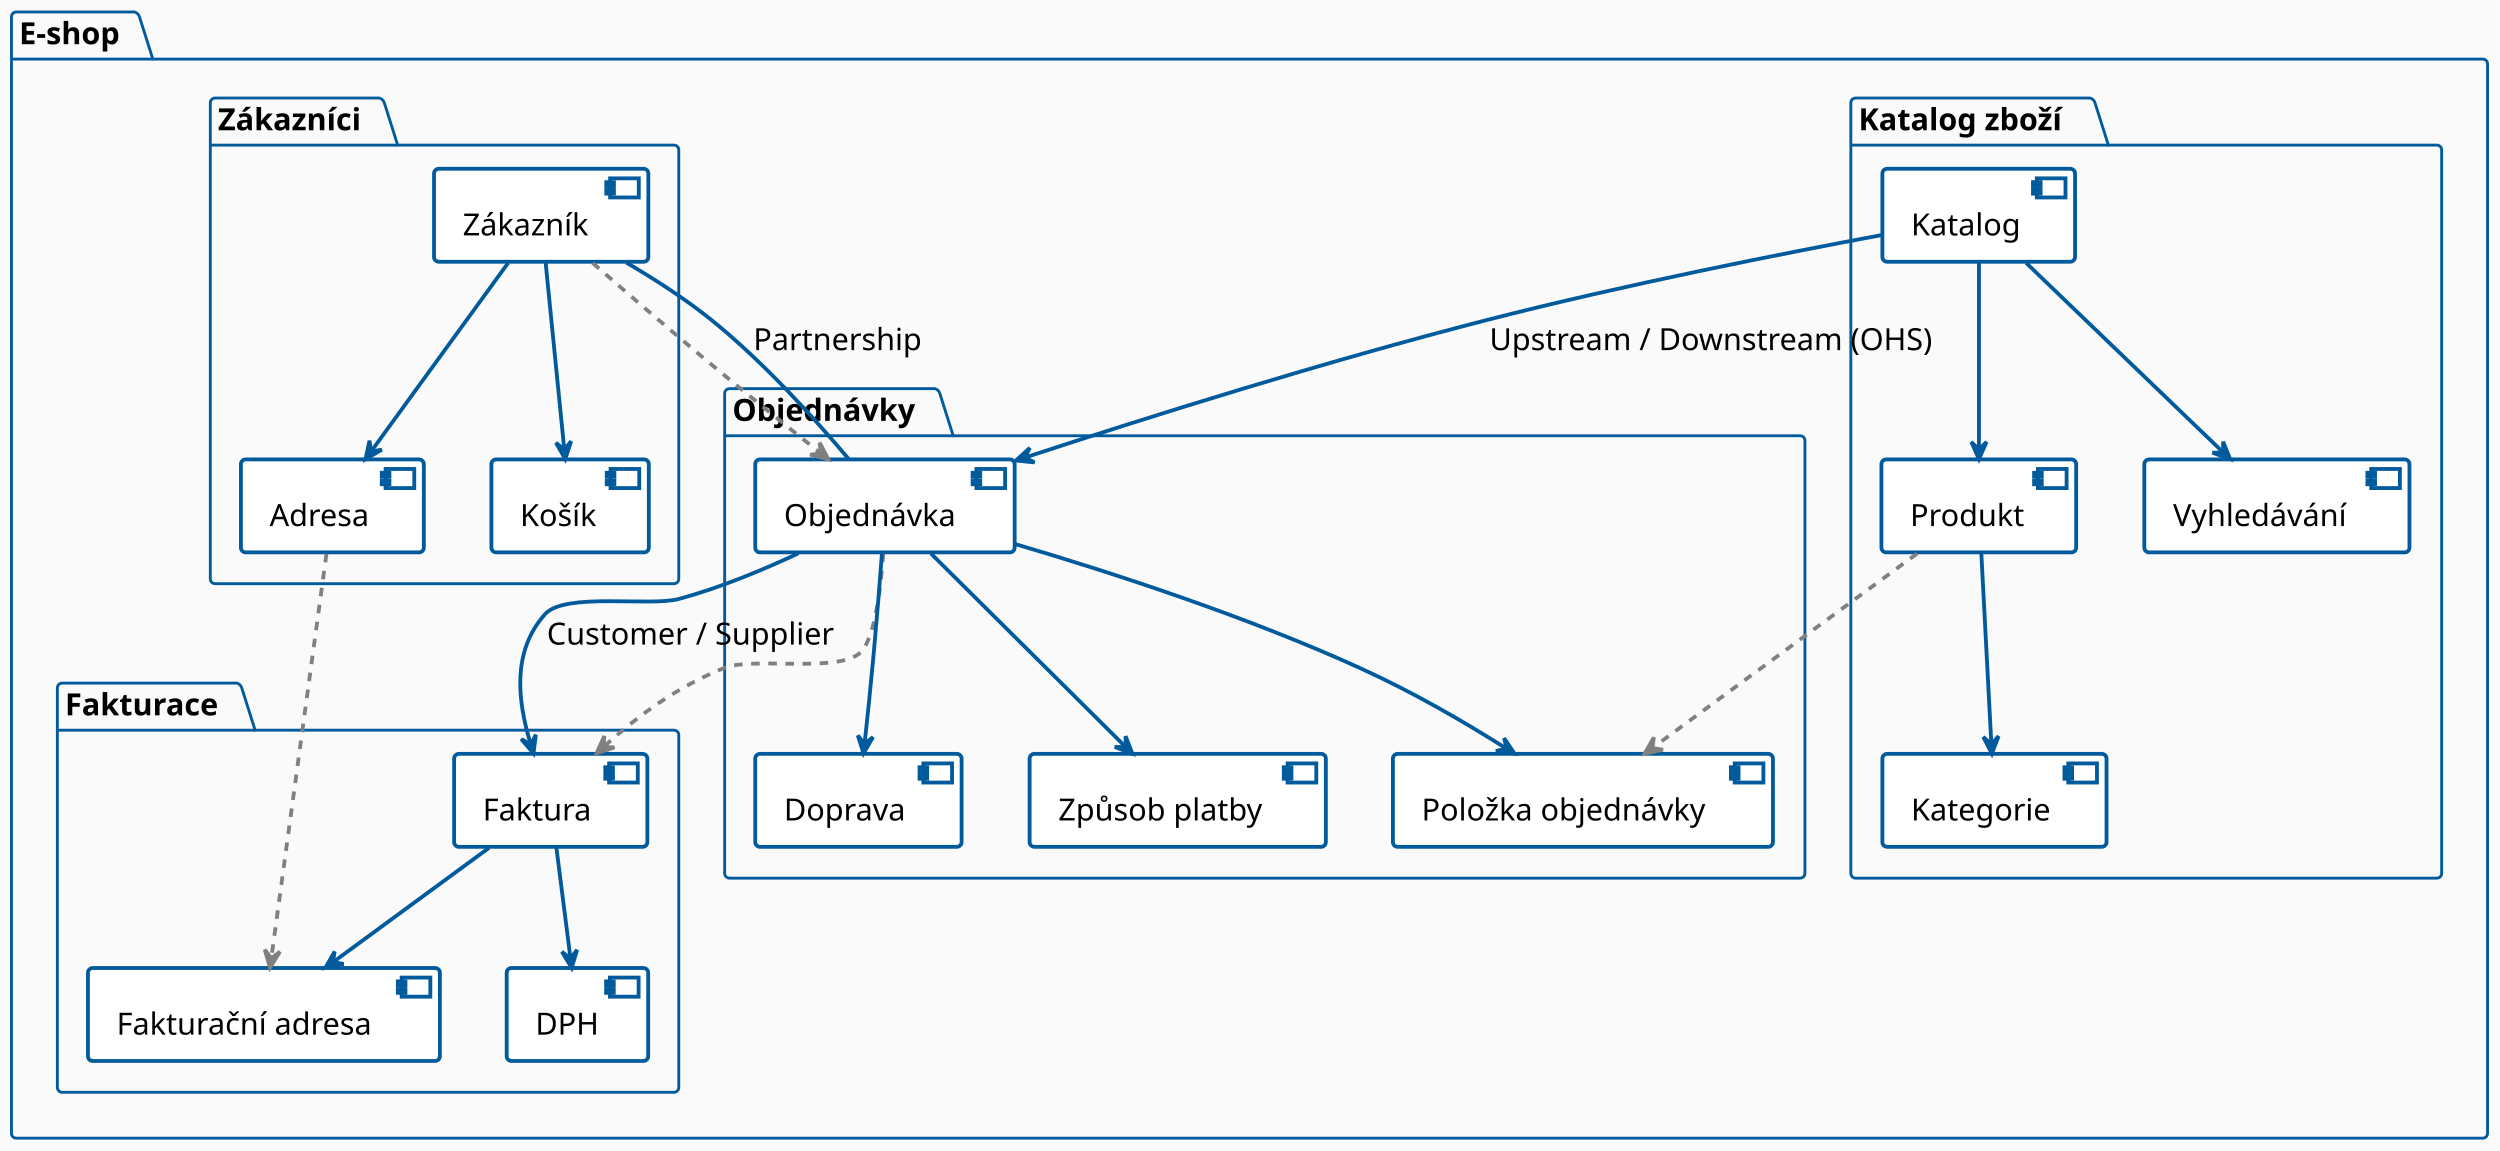
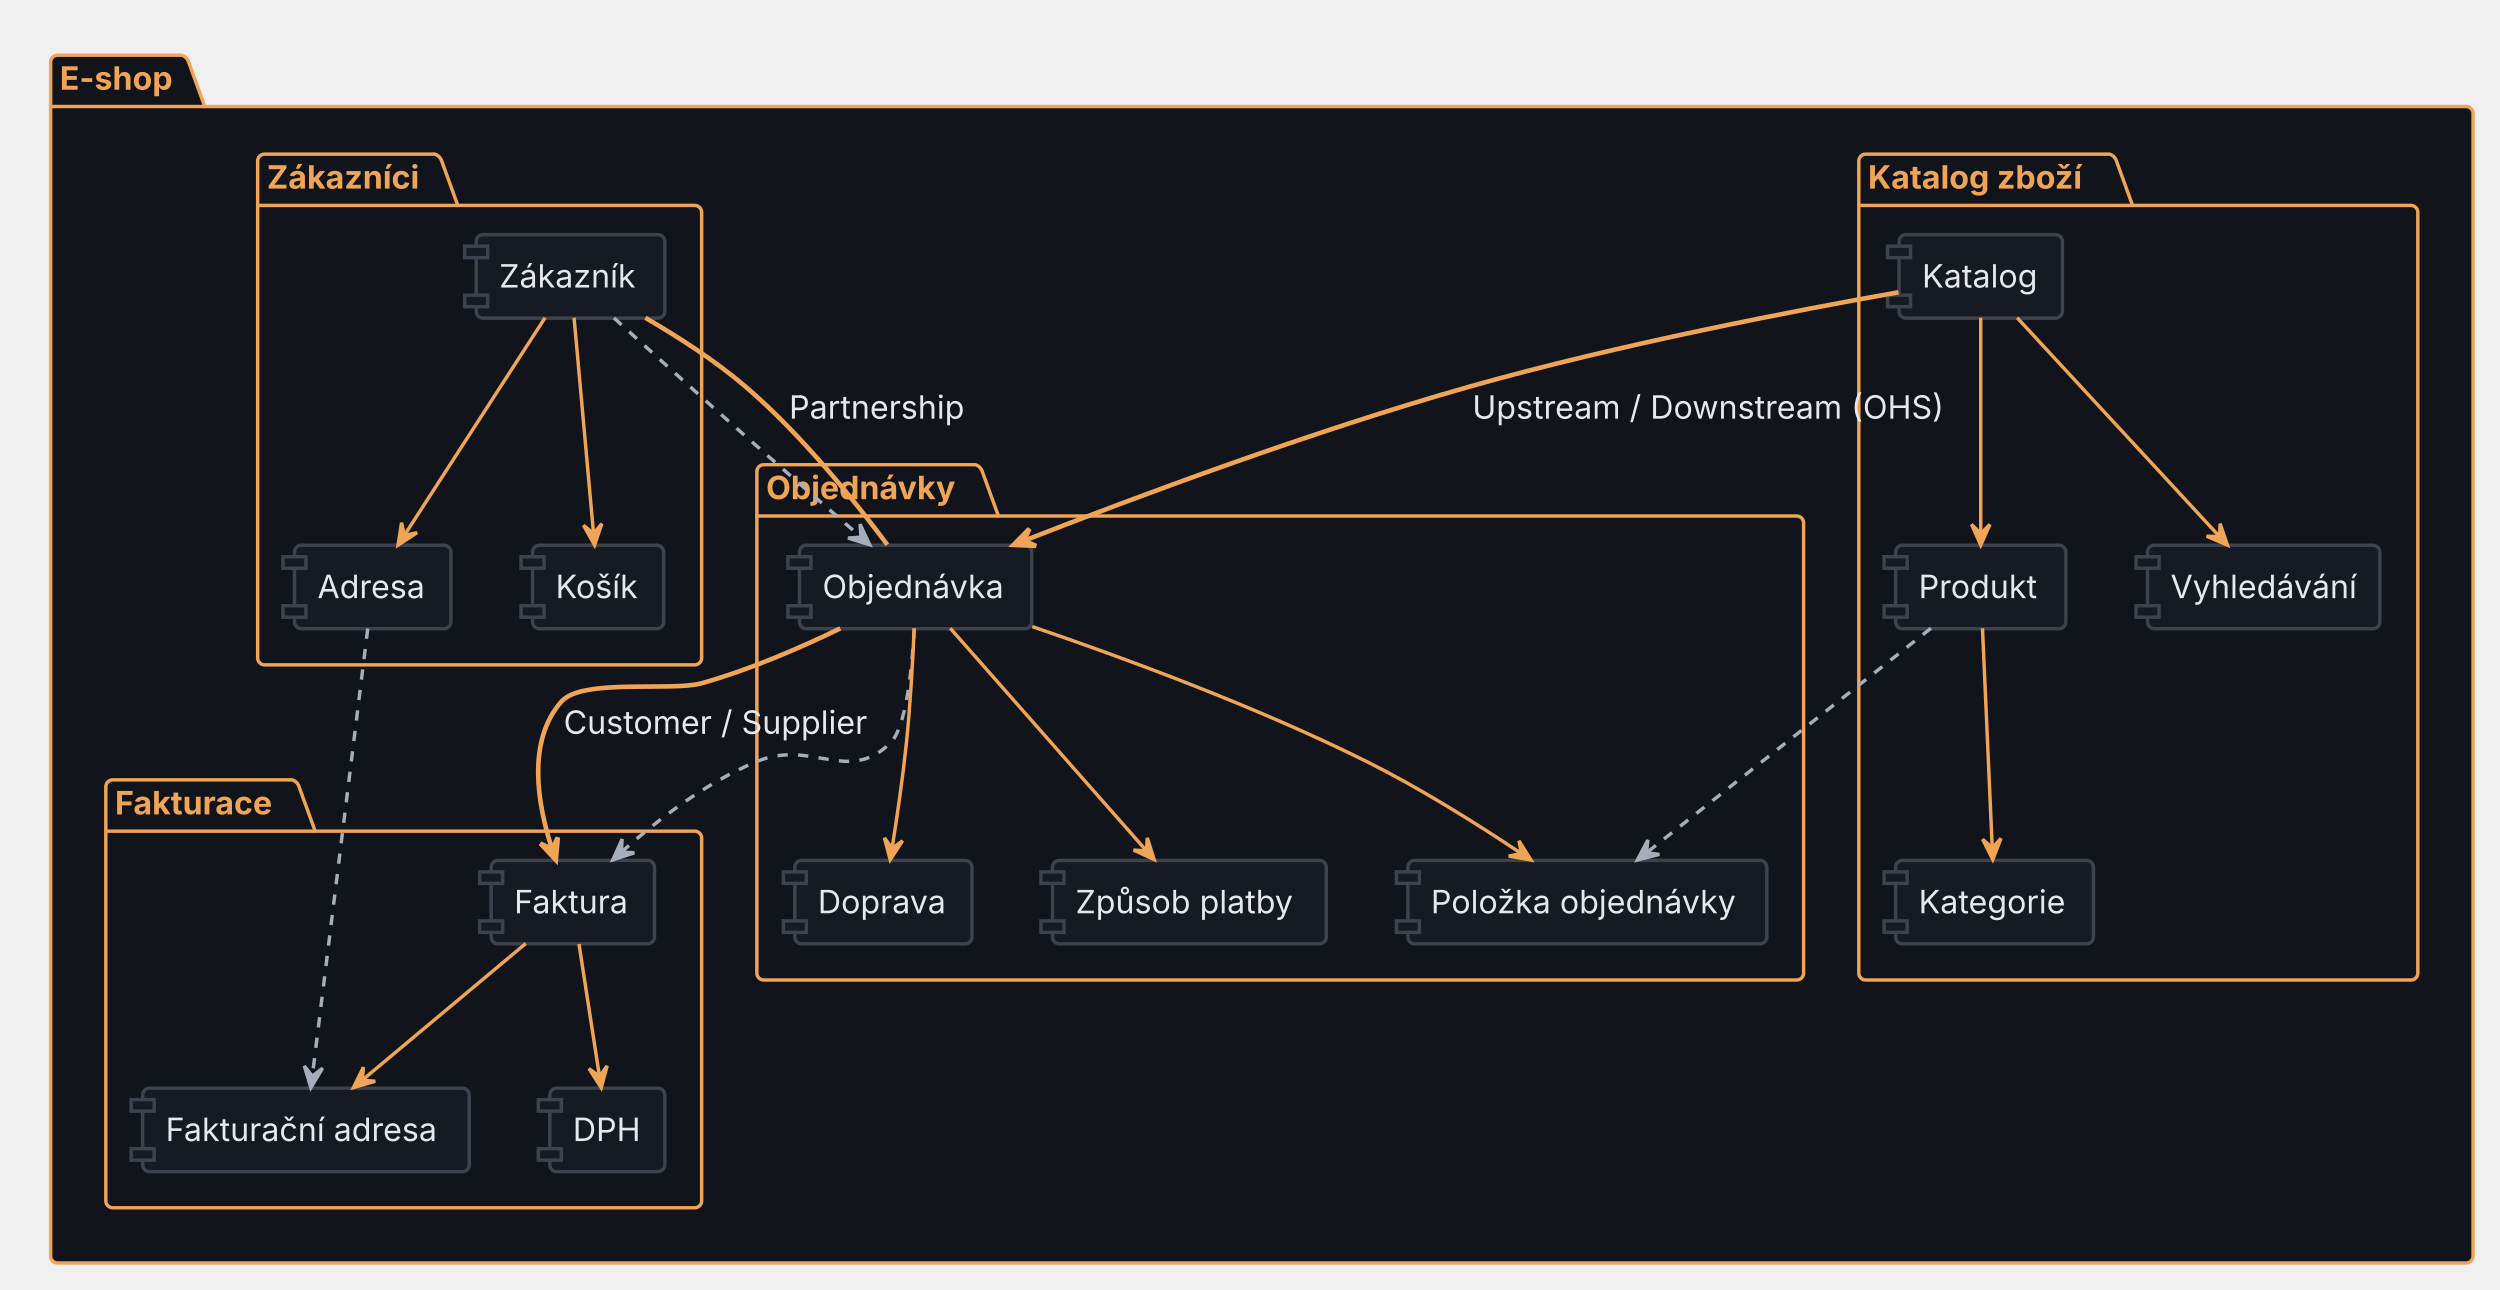
- <svg xmlns="http://www.w3.org/2000/svg" contentStyleType="text/css" data-diagram-type="DESCRIPTION" preserveAspectRatio="none" style="aspect-ratio:2.164;background:#FAFAFA;" version="1.1" viewBox="0 0 2043 940" zoomAndPan="magnify">
+ <svg xmlns="http://www.w3.org/2000/svg" contentScriptType="application/ecmascript" contentStyleType="text/css" height="876.562px" preserveAspectRatio="none" style="width:1698px;height:876px;background:#11141A;" version="1.1" viewBox="0 0 1698 876" width="1698.438px" zoomAndPan="magnify">
  <defs />
  <g>
-     <rect fill="#FAFAFA" height="940.625" style="stroke:none;stroke-width:1.562;" width="2043.75" x="0" y="0" />
-     <g class="cluster" data-entity="E-shop" data-source-line="62" data-uid="ent0002" id="cluster_E-shop">
-       <path d="M13.281,9.802 L110.046,9.802 A5.859,5.859 0 0 1 113.953,13.709 L124.89,48.279 L2028.906,48.279 A3.906,3.906 0 0 1 2032.812,52.185 L2032.812,926.208 A3.906,3.906 0 0 1 2028.906,930.115 L13.281,930.115 A3.906,3.906 0 0 1 9.375,926.208 L9.375,13.709 A3.906,3.906 0 0 1 13.281,9.802" fill="#FAFAFA" style="stroke:#005A9C;stroke-width:2.344;" />
-       <line style="stroke:#005A9C;stroke-width:2.344;" x1="9.375" x2="124.89" y1="48.279" y2="48.279" />
-       <text fill="#000000" font-family="Nunito" font-size="25" font-weight="bold" lengthAdjust="spacing" textLength="95.203" x="15.625" y="36.133">E-shop
-             </text>
-     </g>
-     <g class="cluster" data-entity="Katalog zboží" data-source-line="63" data-uid="ent0003" id="cluster_Katalog zboží">
-       <path d="M1516.406,80.115 L1708.118,80.115 A5.859,5.859 0 0 1 1712.024,84.021 L1722.961,118.591 L1991.406,118.591 A3.906,3.906 0 0 1 1995.312,122.498 L1995.312,713.708 A3.906,3.906 0 0 1 1991.406,717.615 L1516.406,717.615 A3.906,3.906 0 0 1 1512.5,713.708 L1512.5,84.021 A3.906,3.906 0 0 1 1516.406,80.115" fill="#FAFAFA" style="stroke:#005A9C;stroke-width:2.344;" />
-       <line style="stroke:#005A9C;stroke-width:2.344;" x1="1512.5" x2="1722.961" y1="118.591" y2="118.591" />
-       <text fill="#000000" font-family="Nunito" font-size="25" font-weight="bold" lengthAdjust="spacing" textLength="190.149" x="1518.75" y="106.445">Katalog zboží
-             </text>
-     </g>
-     <g class="cluster" data-entity="Objednávky" data-source-line="70" data-uid="ent0008" id="cluster_Objednávky">
-       <path d="M596.094,317.615 L764.111,317.615 A5.859,5.859 0 0 1 768.018,321.521 L778.955,356.091 L1471.094,356.091 A3.906,3.906 0 0 1 1475,359.998 L1475,713.708 A3.906,3.906 0 0 1 1471.094,717.615 L596.094,717.615 A3.906,3.906 0 0 1 592.188,713.708 L592.188,321.521 A3.906,3.906 0 0 1 596.094,317.615" fill="#FAFAFA" style="stroke:#005A9C;stroke-width:2.344;" />
-       <line style="stroke:#005A9C;stroke-width:2.344;" x1="592.188" x2="778.955" y1="356.091" y2="356.091" />
-       <text fill="#000000" font-family="Nunito" font-size="25" font-weight="bold" lengthAdjust="spacing" textLength="166.455" x="598.438" y="343.945">Objednávky
-             </text>
-     </g>
-     <g class="cluster" data-entity="Zákazníci" data-source-line="77" data-uid="ent0013" id="cluster_Zákazníci">
-       <path d="M175.781,80.115 L310.144,80.115 A5.859,5.859 0 0 1 314.05,84.021 L324.988,118.591 L550.781,118.591 A3.906,3.906 0 0 1 554.688,122.498 L554.688,473.084 A3.906,3.906 0 0 1 550.781,476.99 L175.781,476.99 A3.906,3.906 0 0 1 171.875,473.084 L171.875,84.021 A3.906,3.906 0 0 1 175.781,80.115" fill="#FAFAFA" style="stroke:#005A9C;stroke-width:2.344;" />
-       <line style="stroke:#005A9C;stroke-width:2.344;" x1="171.875" x2="324.988" y1="118.591" y2="118.591" />
-       <text fill="#000000" font-family="Nunito" font-size="25" font-weight="bold" lengthAdjust="spacing" textLength="132.8" x="178.125" y="106.445">Zákazníci
-             </text>
-     </g>
-     <g class="cluster" data-entity="Fakturace" data-source-line="83" data-uid="ent0017" id="cluster_Fakturace">
-       <path d="M50.781,558.24 L193.64,558.24 A5.859,5.859 0 0 1 197.546,562.146 L208.484,596.716 L550.781,596.716 A3.906,3.906 0 0 1 554.688,600.623 L554.688,888.708 A3.906,3.906 0 0 1 550.781,892.615 L50.781,892.615 A3.906,3.906 0 0 1 46.875,888.708 L46.875,562.146 A3.906,3.906 0 0 1 50.781,558.24" fill="#FAFAFA" style="stroke:#005A9C;stroke-width:2.344;" />
-       <line style="stroke:#005A9C;stroke-width:2.344;" x1="46.875" x2="208.484" y1="596.716" y2="596.716" />
-       <text fill="#000000" font-family="Nunito" font-size="25" font-weight="bold" lengthAdjust="spacing" textLength="141.296" x="53.125" y="584.57">Fakturace
-             </text>
-     </g>
-     <g class="entity" data-entity="KZ" data-source-line="64" data-uid="ent0004" id="entity_KZ">
-       <rect fill="#FFFFFF" height="75.977" rx="3.906" ry="3.906" style="stroke:#005A9C;stroke-width:3.125;" width="157.446" x="1538.281" y="137.927" />
-       <rect fill="#FFFFFF" height="15.625" style="stroke:#005A9C;stroke-width:3.125;" width="23.438" x="1664.477" y="145.74" />
-       <rect fill="#FFFFFF" height="3.125" style="stroke:#005A9C;stroke-width:3.125;" width="6.25" x="1661.352" y="148.865" />
-       <rect fill="#FFFFFF" height="3.125" style="stroke:#005A9C;stroke-width:3.125;" width="6.25" x="1661.352" y="155.115" />
-       <text fill="#000000" font-family="Nunito" font-size="25" lengthAdjust="spacing" textLength="94.946" x="1561.719" y="192.383">Katalog
-             </text>
-     </g>
-     <g class="entity" data-entity="P" data-source-line="65" data-uid="ent0005" id="entity_P">
-       <rect fill="#FFFFFF" height="75.977" rx="3.906" ry="3.906" style="stroke:#005A9C;stroke-width:3.125;" width="159.143" x="1537.5" y="375.427" />
-       <rect fill="#FFFFFF" height="15.625" style="stroke:#005A9C;stroke-width:3.125;" width="23.438" x="1665.393" y="383.24" />
-       <rect fill="#FFFFFF" height="3.125" style="stroke:#005A9C;stroke-width:3.125;" width="6.25" x="1662.268" y="386.365" />
-       <rect fill="#FFFFFF" height="3.125" style="stroke:#005A9C;stroke-width:3.125;" width="6.25" x="1662.268" y="392.615" />
-       <text fill="#000000" font-family="Nunito" font-size="25" lengthAdjust="spacing" textLength="96.643" x="1560.938" y="429.883">Produkt
-             </text>
-     </g>
-     <g class="entity" data-entity="K" data-source-line="66" data-uid="ent0006" id="entity_K">
-       <rect fill="#FFFFFF" height="75.977" rx="3.906" ry="3.906" style="stroke:#005A9C;stroke-width:3.125;" width="183.167" x="1538.281" y="616.052" />
-       <rect fill="#FFFFFF" height="15.625" style="stroke:#005A9C;stroke-width:3.125;" width="23.438" x="1690.198" y="623.865" />
-       <rect fill="#FFFFFF" height="3.125" style="stroke:#005A9C;stroke-width:3.125;" width="6.25" x="1687.073" y="626.99" />
-       <rect fill="#FFFFFF" height="3.125" style="stroke:#005A9C;stroke-width:3.125;" width="6.25" x="1687.073" y="633.24" />
-       <text fill="#000000" font-family="Nunito" font-size="25" lengthAdjust="spacing" textLength="120.666" x="1561.719" y="670.508">Kategorie
-             </text>
-     </g>
-     <g class="entity" data-entity="V" data-source-line="67" data-uid="ent0007" id="entity_V">
-       <rect fill="#FFFFFF" height="75.977" rx="3.906" ry="3.906" style="stroke:#005A9C;stroke-width:3.125;" width="216.663" x="1752.344" y="375.427" />
-       <rect fill="#FFFFFF" height="15.625" style="stroke:#005A9C;stroke-width:3.125;" width="23.438" x="1937.756" y="383.24" />
-       <rect fill="#FFFFFF" height="3.125" style="stroke:#005A9C;stroke-width:3.125;" width="6.25" x="1934.631" y="386.365" />
-       <rect fill="#FFFFFF" height="3.125" style="stroke:#005A9C;stroke-width:3.125;" width="6.25" x="1934.631" y="392.615" />
-       <text fill="#000000" font-family="Nunito" font-size="25" lengthAdjust="spacing" textLength="154.163" x="1775.781" y="429.883">Vyhledávání
-             </text>
-     </g>
-     <g class="entity" data-entity="O" data-source-line="71" data-uid="ent0009" id="entity_O">
-       <rect fill="#FFFFFF" height="75.977" rx="3.906" ry="3.906" style="stroke:#005A9C;stroke-width:3.125;" width="212" x="617.188" y="375.427" />
-       <rect fill="#FFFFFF" height="15.625" style="stroke:#005A9C;stroke-width:3.125;" width="23.438" x="797.937" y="383.24" />
-       <rect fill="#FFFFFF" height="3.125" style="stroke:#005A9C;stroke-width:3.125;" width="6.25" x="794.812" y="386.365" />
-       <rect fill="#FFFFFF" height="3.125" style="stroke:#005A9C;stroke-width:3.125;" width="6.25" x="794.812" y="392.615" />
-       <text fill="#000000" font-family="Nunito" font-size="25" lengthAdjust="spacing" textLength="149.5" x="640.625" y="429.883">Objednávka
-             </text>
-     </g>
-     <g class="entity" data-entity="OP" data-source-line="72" data-uid="ent0010" id="entity_OP">
-       <rect fill="#FFFFFF" height="75.977" rx="3.906" ry="3.906" style="stroke:#005A9C;stroke-width:3.125;" width="310.571" x="1138.281" y="616.052" />
-       <rect fill="#FFFFFF" height="15.625" style="stroke:#005A9C;stroke-width:3.125;" width="23.438" x="1417.602" y="623.865" />
-       <rect fill="#FFFFFF" height="3.125" style="stroke:#005A9C;stroke-width:3.125;" width="6.25" x="1414.477" y="626.99" />
-       <rect fill="#FFFFFF" height="3.125" style="stroke:#005A9C;stroke-width:3.125;" width="6.25" x="1414.477" y="633.24" />
-       <text fill="#000000" font-family="Nunito" font-size="25" lengthAdjust="spacing" textLength="248.071" x="1161.719" y="670.508">Položka objednávky
-             </text>
-     </g>
-     <g class="entity" data-entity="D" data-source-line="73" data-uid="ent0011" id="entity_D">
-       <rect fill="#FFFFFF" height="75.977" rx="3.906" ry="3.906" style="stroke:#005A9C;stroke-width:3.125;" width="168.628" x="617.188" y="616.052" />
-       <rect fill="#FFFFFF" height="15.625" style="stroke:#005A9C;stroke-width:3.125;" width="23.438" x="754.565" y="623.865" />
-       <rect fill="#FFFFFF" height="3.125" style="stroke:#005A9C;stroke-width:3.125;" width="6.25" x="751.44" y="626.99" />
-       <rect fill="#FFFFFF" height="3.125" style="stroke:#005A9C;stroke-width:3.125;" width="6.25" x="751.44" y="633.24" />
-       <text fill="#000000" font-family="Nunito" font-size="25" lengthAdjust="spacing" textLength="106.128" x="640.625" y="670.508">Doprava
-             </text>
-     </g>
-     <g class="entity" data-entity="Z" data-source-line="74" data-uid="ent0012" id="entity_Z">
-       <rect fill="#FFFFFF" height="75.977" rx="3.906" ry="3.906" style="stroke:#005A9C;stroke-width:3.125;" width="242.078" x="841.406" y="616.052" />
-       <rect fill="#FFFFFF" height="15.625" style="stroke:#005A9C;stroke-width:3.125;" width="23.438" x="1052.234" y="623.865" />
-       <rect fill="#FFFFFF" height="3.125" style="stroke:#005A9C;stroke-width:3.125;" width="6.25" x="1049.109" y="626.99" />
-       <rect fill="#FFFFFF" height="3.125" style="stroke:#005A9C;stroke-width:3.125;" width="6.25" x="1049.109" y="633.24" />
-       <text fill="#000000" font-family="Nunito" font-size="25" lengthAdjust="spacing" textLength="179.578" x="864.844" y="670.508">Způsob platby
-             </text>
-     </g>
-     <g class="entity" data-entity="ZA" data-source-line="78" data-uid="ent0014" id="entity_ZA">
-       <rect fill="#FFFFFF" height="75.977" rx="3.906" ry="3.906" style="stroke:#005A9C;stroke-width:3.125;" width="175.134" x="354.688" y="137.927" />
-       <rect fill="#FFFFFF" height="15.625" style="stroke:#005A9C;stroke-width:3.125;" width="23.438" x="498.572" y="145.74" />
-       <rect fill="#FFFFFF" height="3.125" style="stroke:#005A9C;stroke-width:3.125;" width="6.25" x="495.447" y="148.865" />
-       <rect fill="#FFFFFF" height="3.125" style="stroke:#005A9C;stroke-width:3.125;" width="6.25" x="495.447" y="155.115" />
-       <text fill="#000000" font-family="Nunito" font-size="25" lengthAdjust="spacing" textLength="112.634" x="378.125" y="192.383">Zákazník
-             </text>
-     </g>
-     <g class="entity" data-entity="A" data-source-line="79" data-uid="ent0015" id="entity_A">
-       <rect fill="#FFFFFF" height="75.977" rx="3.906" ry="3.906" style="stroke:#005A9C;stroke-width:3.125;" width="149.475" x="196.875" y="375.427" />
-       <rect fill="#FFFFFF" height="15.625" style="stroke:#005A9C;stroke-width:3.125;" width="23.438" x="315.1" y="383.24" />
-       <rect fill="#FFFFFF" height="3.125" style="stroke:#005A9C;stroke-width:3.125;" width="6.25" x="311.975" y="386.365" />
-       <rect fill="#FFFFFF" height="3.125" style="stroke:#005A9C;stroke-width:3.125;" width="6.25" x="311.975" y="392.615" />
-       <text fill="#000000" font-family="Nunito" font-size="25" lengthAdjust="spacing" textLength="86.975" x="220.312" y="429.883">Adresa
-             </text>
-     </g>
-     <g class="entity" data-entity="KO" data-source-line="80" data-uid="ent0016" id="entity_KO">
-       <rect fill="#FFFFFF" height="75.977" rx="3.906" ry="3.906" style="stroke:#005A9C;stroke-width:3.125;" width="128.638" x="401.562" y="375.427" />
-       <rect fill="#FFFFFF" height="15.625" style="stroke:#005A9C;stroke-width:3.125;" width="23.438" x="498.95" y="383.24" />
-       <rect fill="#FFFFFF" height="3.125" style="stroke:#005A9C;stroke-width:3.125;" width="6.25" x="495.825" y="386.365" />
-       <rect fill="#FFFFFF" height="3.125" style="stroke:#005A9C;stroke-width:3.125;" width="6.25" x="495.825" y="392.615" />
-       <text fill="#000000" font-family="Nunito" font-size="25" lengthAdjust="spacing" textLength="66.138" x="425" y="429.883">Košík
-             </text>
-     </g>
-     <g class="entity" data-entity="F" data-source-line="84" data-uid="ent0018" id="entity_F">
-       <rect fill="#FFFFFF" height="75.977" rx="3.906" ry="3.906" style="stroke:#005A9C;stroke-width:3.125;" width="157.922" x="371.094" y="616.052" />
-       <rect fill="#FFFFFF" height="15.625" style="stroke:#005A9C;stroke-width:3.125;" width="23.438" x="497.766" y="623.865" />
-       <rect fill="#FFFFFF" height="3.125" style="stroke:#005A9C;stroke-width:3.125;" width="6.25" x="494.641" y="626.99" />
-       <rect fill="#FFFFFF" height="3.125" style="stroke:#005A9C;stroke-width:3.125;" width="6.25" x="494.641" y="633.24" />
-       <text fill="#000000" font-family="Nunito" font-size="25" lengthAdjust="spacing" textLength="95.422" x="394.531" y="670.508">Faktura
-             </text>
-     </g>
-     <g class="entity" data-entity="FA" data-source-line="85" data-uid="ent0019" id="entity_FA">
-       <rect fill="#FFFFFF" height="75.977" rx="3.906" ry="3.906" style="stroke:#005A9C;stroke-width:3.125;" width="287.598" x="71.875" y="791.052" />
-       <rect fill="#FFFFFF" height="15.625" style="stroke:#005A9C;stroke-width:3.125;" width="23.438" x="328.223" y="798.865" />
-       <rect fill="#FFFFFF" height="3.125" style="stroke:#005A9C;stroke-width:3.125;" width="6.25" x="325.098" y="801.99" />
-       <rect fill="#FFFFFF" height="3.125" style="stroke:#005A9C;stroke-width:3.125;" width="6.25" x="325.098" y="808.24" />
-       <text fill="#000000" font-family="Nunito" font-size="25" lengthAdjust="spacing" textLength="225.098" x="95.312" y="845.508">Fakturační adresa
-             </text>
-     </g>
-     <g class="entity" data-entity="DPH" data-source-line="86" data-uid="ent0020" id="entity_DPH">
-       <rect fill="#FFFFFF" height="75.977" rx="3.906" ry="3.906" style="stroke:#005A9C;stroke-width:3.125;" width="115.625" x="414.062" y="791.052" />
-       <rect fill="#FFFFFF" height="15.625" style="stroke:#005A9C;stroke-width:3.125;" width="23.438" x="498.438" y="798.865" />
-       <rect fill="#FFFFFF" height="3.125" style="stroke:#005A9C;stroke-width:3.125;" width="6.25" x="495.312" y="801.99" />
-       <rect fill="#FFFFFF" height="3.125" style="stroke:#005A9C;stroke-width:3.125;" width="6.25" x="495.312" y="808.24" />
-       <text fill="#000000" font-family="Nunito" font-size="25" lengthAdjust="spacing" textLength="53.125" x="437.5" y="845.508">DPH
-             </text>
-     </g>
-     <g class="link" data-entity-1="KZ" data-entity-2="O" data-source-line="91" data-uid="lnk21" id="link_KZ_O">
-       <path d="M1538.203,191.99 C1456.875,207.146 1326.672,232.865 1215.625,261.365 C1081.453,295.802 938.236,340.897 839.08,373.412" fill="none" id="KZ-to-O" style="stroke:#005A9C;stroke-width:3.125;" />
-       <polygon fill="#005A9C" points="830.172,376.334,845.482,377.89,837.595,373.899,841.587,366.013,830.172,376.334" style="stroke:#005A9C;stroke-width:3.125;" />
-       <text fill="#000000" font-family="Nunito" font-size="25" lengthAdjust="spacing" textLength="387.439" x="1217.188" y="286.133">Upstream / Downstream (OHS)
-             </text>
-     </g>
-     <g class="link" data-entity-1="ZA" data-entity-2="O" data-source-line="92" data-uid="lnk22" id="link_ZA_O">
-       <path d="M511.859,214.615 C534.844,228.068 559.969,244.224 581.25,261.365 C624.125,295.896 666.547,343.005 693.734,375.334" fill="none" id="ZA-O" style="stroke:#005A9C;stroke-width:3.125;" />
-       <text fill="#000000" font-family="Nunito" font-size="25" lengthAdjust="spacing" textLength="143.665" x="615.625" y="286.133">Partnership
-             </text>
-     </g>
-     <g class="link" data-entity-1="ZA" data-entity-2="O" data-source-line="112" data-uid="lnk35" id="link_ZA_O">
-       <path d="M484.328,214.88 C510.281,237.552 544.344,267.021 575,292.615 C608.781,320.818 640.197,346.135 669.635,369.572" fill="none" id="ZA-to-O" style="stroke:#808080;stroke-width:3.125;stroke-dasharray:7.0,7.0;" />
-       <polygon fill="#808080" points="676.969,375.412,669.86,361.763,670.857,370.545,662.074,371.542,676.969,375.412" style="stroke:#808080;stroke-width:3.125;" />
-     </g>
-     <g class="link" data-entity-1="O" data-entity-2="F" data-source-line="93" data-uid="lnk23" id="link_O_F">
-       <path d="M652.5,452.146 C622.969,465.99 587.906,480.505 554.688,489.49 C531.078,495.88 461.594,483.74 445.312,501.99 C418.109,532.474 423.101,572.823 433.273,606.698" fill="none" id="O-to-F" style="stroke:#005A9C;stroke-width:3.125;" />
-       <polygon fill="#005A9C" points="435.969,615.677,437.911,600.411,433.722,608.195,425.938,604.006,435.969,615.677" style="stroke:#005A9C;stroke-width:3.125;" />
-       <text fill="#000000" font-family="Nunito" font-size="25" lengthAdjust="spacing" textLength="248.755" x="446.875" y="526.758">Customer / Supplier
-             </text>
-     </g>
-     <g class="link" data-entity-1="O" data-entity-2="F" data-source-line="113" data-uid="lnk36" id="link_O_F">
-       <path d="M721.797,452.49 C719.625,482.849 714.609,522.396 703.125,533.24 C685.078,550.271 615.234,536.568 592.188,545.74 C552.578,561.505 521.305,585.101 494.492,609.288" fill="none" id="O-to-F-1" style="stroke:#808080;stroke-width:3.125;stroke-dasharray:7.0,7.0;" />
-       <polygon fill="#808080" points="487.531,615.568,502.159,610.789,493.332,610.335,493.786,601.508,487.531,615.568" style="stroke:#808080;stroke-width:3.125;" />
-     </g>
-     <g class="link" data-entity-1="KZ" data-entity-2="P" data-source-line="96" data-uid="lnk24" id="link_KZ_P">
-       <path d="M1617.188,214.912 C1617.188,258.802 1617.188,321.99 1617.188,365.802" fill="none" id="KZ-to-P" style="stroke:#005A9C;stroke-width:3.125;" />
-       <polygon fill="#005A9C" points="1617.188,375.177,1623.438,361.115,1617.188,367.365,1610.938,361.115,1617.188,375.177" style="stroke:#005A9C;stroke-width:3.125;" />
-     </g>
-     <g class="link" data-entity-1="P" data-entity-2="K" data-source-line="97" data-uid="lnk25" id="link_P_K">
-       <path d="M1619.141,452.38 C1621.484,497.005 1624.913,562.065 1627.257,606.565" fill="none" id="P-to-K" style="stroke:#005A9C;stroke-width:3.125;" />
-       <polygon fill="#005A9C" points="1627.75,615.927,1633.252,601.556,1627.339,608.126,1620.769,602.213,1627.75,615.927" style="stroke:#005A9C;stroke-width:3.125;" />
-     </g>
-     <g class="link" data-entity-1="KZ" data-entity-2="V" data-source-line="98" data-uid="lnk26" id="link_KZ_V">
-       <path d="M1655.812,214.912 C1701.453,258.802 1770.18,324.867 1815.742,368.679" fill="none" id="KZ-to-V" style="stroke:#005A9C;stroke-width:3.125;" />
-       <polygon fill="#005A9C" points="1822.5,375.177,1816.696,360.925,1816.869,369.762,1808.032,369.935,1822.5,375.177" style="stroke:#005A9C;stroke-width:3.125;" />
-     </g>
-     <g class="link" data-entity-1="O" data-entity-2="OP" data-source-line="100" data-uid="lnk27" id="link_O_OP">
-       <path d="M829.703,444.63 C908.859,468.021 1018.719,503.755 1110.938,545.74 C1155.125,565.849 1194.408,588.686 1229.783,610.936" fill="none" id="O-to-OP" style="stroke:#005A9C;stroke-width:3.125;" />
-       <polygon fill="#005A9C" points="1237.719,615.927,1229.143,603.15,1231.106,611.768,1222.487,613.731,1237.719,615.927" style="stroke:#005A9C;stroke-width:3.125;" />
-     </g>
-     <g class="link" data-entity-1="O" data-entity-2="D" data-source-line="101" data-uid="lnk28" id="link_O_D">
-       <path d="M720.719,452.49 C718.969,475.709 716.547,506.24 714.062,533.24 C711.516,560.88 709.262,582.732 706.7,606.326" fill="none" id="O-to-D" style="stroke:#005A9C;stroke-width:3.125;" />
-       <polygon fill="#005A9C" points="705.688,615.646,713.419,602.341,706.531,607.879,700.992,600.991,705.688,615.646" style="stroke:#005A9C;stroke-width:3.125;" />
-     </g>
-     <g class="link" data-entity-1="O" data-entity-2="Z" data-source-line="102" data-uid="lnk29" id="link_O_Z">
-       <path d="M760.797,452.38 C805.703,497.005 873.958,564.82 918.755,609.32" fill="none" id="O-to-Z" style="stroke:#005A9C;stroke-width:3.125;" />
-       <polygon fill="#005A9C" points="925.406,615.927,919.834,601.583,919.864,610.421,911.025,610.451,925.406,615.927" style="stroke:#005A9C;stroke-width:3.125;" />
-     </g>
-     <g class="link" data-entity-1="ZA" data-entity-2="A" data-source-line="104" data-uid="lnk30" id="link_ZA_A">
-       <path d="M415.203,214.912 C383.312,258.802 336.09,323.781 304.246,367.594" fill="none" id="ZA-to-A" style="stroke:#005A9C;stroke-width:3.125;" />
-       <polygon fill="#005A9C" points="298.734,375.177,312.058,367.476,303.328,368.858,301.947,360.127,298.734,375.177" style="stroke:#005A9C;stroke-width:3.125;" />
-     </g>
-     <g class="link" data-entity-1="ZA" data-entity-2="KO" data-source-line="105" data-uid="lnk31" id="link_ZA_KO">
-       <path d="M445.906,214.912 C450.297,258.802 456.615,322.036 460.99,365.849" fill="none" id="ZA-to-KO" style="stroke:#005A9C;stroke-width:3.125;" />
-       <polygon fill="#005A9C" points="461.922,375.177,466.744,360.563,461.146,367.403,454.305,361.805,461.922,375.177" style="stroke:#005A9C;stroke-width:3.125;" />
-     </g>
-     <g class="link" data-entity-1="F" data-entity-2="FA" data-source-line="107" data-uid="lnk32" id="link_F_FA">
-       <path d="M399.719,692.771 C360.172,721.771 312.903,756.429 273.388,785.414" fill="none" id="F-to-FA" style="stroke:#005A9C;stroke-width:3.125;" />
-       <polygon fill="#005A9C" points="265.828,790.958,280.864,787.681,272.128,786.338,273.471,777.602,265.828,790.958" style="stroke:#005A9C;stroke-width:3.125;" />
-     </g>
-     <g class="link" data-entity-1="F" data-entity-2="DPH" data-source-line="108" data-uid="lnk33" id="link_F_DPH">
-       <path d="M454.688,692.771 C458.391,721.771 462.317,752.674 466.004,781.659" fill="none" id="F-to-DPH" style="stroke:#005A9C;stroke-width:3.125;" />
-       <polygon fill="#005A9C" points="467.188,790.958,471.613,776.22,466.202,783.208,459.213,777.797,467.188,790.958" style="stroke:#005A9C;stroke-width:3.125;" />
-     </g>
-     <g class="link" data-entity-1="P" data-entity-2="OP" data-source-line="111" data-uid="lnk34" id="link_P_OP">
-       <path d="M1566.656,452.38 C1505.891,497.005 1412.088,565.878 1351.494,610.378" fill="none" id="P-to-OP" style="stroke:#808080;stroke-width:3.125;stroke-dasharray:7.0,7.0;" />
-       <polygon fill="#808080" points="1343.938,615.927,1358.971,612.641,1350.234,611.303,1351.572,602.566,1343.938,615.927" style="stroke:#808080;stroke-width:3.125;" />
-     </g>
-     <g class="link" data-entity-1="A" data-entity-2="FA" data-source-line="114" data-uid="lnk37" id="link_A_FA">
-       <path d="M266.781,452.599 C256.078,531.146 232.596,703.326 221.924,781.529" fill="none" id="A-to-FA" style="stroke:#808080;stroke-width:3.125;stroke-dasharray:7.0,7.0;" />
-       <polygon fill="#808080" points="220.656,790.818,228.75,777.73,221.713,783.077,216.365,776.039,220.656,790.818" style="stroke:#808080;stroke-width:3.125;" />
-     </g>
+     <path d="M39.062,37.5 L123.438,37.5 A7.031,7.031 0 0 1 128.125,42.188 L139.062,72.339 L1675,72.339 A4.688,4.688 0 0 1 1679.688,77.026 L1679.688,853.125 A4.688,4.688 0 0 1 1675,857.812 L39.062,857.812 A4.688,4.688 0 0 1 34.375,853.125 L34.375,42.188 A4.688,4.688 0 0 1 39.062,37.5 " fill="#11141A" style="stroke: #F0A456; stroke-width: 2.344;" />
+     <line style="stroke: #F0A456; stroke-width: 2.344;" x1="34.375" x2="139.062" y1="72.339" y2="72.339" />
+     <text fill="#F0A456" font-family="Inter, ui-sans-serif, system-ui, -apple-system, sans-serif" font-size="21.875" font-weight="bold" lengthAdjust="spacingAndGlyphs" textLength="84.375" x="40.625" y="60.93">E-shop</text>
+     <path d="M1267.188,104.688 L1432.812,104.688 A7.031,7.031 0 0 1 1437.5,109.375 L1448.438,139.526 L1637.5,139.526 A4.688,4.688 0 0 1 1642.188,144.214 L1642.188,660.938 A4.688,4.688 0 0 1 1637.5,665.625 L1267.188,665.625 A4.688,4.688 0 0 1 1262.5,660.938 L1262.5,109.375 A4.688,4.688 0 0 1 1267.188,104.688 " fill="#11141A" style="stroke: #F0A456; stroke-width: 2.344;" />
+     <line style="stroke: #F0A456; stroke-width: 2.344;" x1="1262.5" x2="1448.438" y1="139.526" y2="139.526" />
+     <text fill="#F0A456" font-family="Inter, ui-sans-serif, system-ui, -apple-system, sans-serif" font-size="21.875" font-weight="bold" lengthAdjust="spacingAndGlyphs" textLength="165.625" x="1268.75" y="128.117">Katalog zboží</text>
+     <path d="M518.75,315.625 L662.5,315.625 A7.031,7.031 0 0 1 667.188,320.312 L678.125,350.464 L1220.312,350.464 A4.688,4.688 0 0 1 1225,355.151 L1225,660.938 A4.688,4.688 0 0 1 1220.312,665.625 L518.75,665.625 A4.688,4.688 0 0 1 514.062,660.938 L514.062,320.312 A4.688,4.688 0 0 1 518.75,315.625 " fill="#11141A" style="stroke: #F0A456; stroke-width: 2.344;" />
+     <line style="stroke: #F0A456; stroke-width: 2.344;" x1="514.062" x2="678.125" y1="350.464" y2="350.464" />
+     <text fill="#F0A456" font-family="Inter, ui-sans-serif, system-ui, -apple-system, sans-serif" font-size="21.875" font-weight="bold" lengthAdjust="spacingAndGlyphs" textLength="143.75" x="520.312" y="339.055">Objednávky</text>
+     <path d="M179.688,104.688 L295.312,104.688 A7.031,7.031 0 0 1 300,109.375 L310.938,139.526 L471.875,139.526 A4.688,4.688 0 0 1 476.562,144.214 L476.562,446.875 A4.688,4.688 0 0 1 471.875,451.562 L179.688,451.562 A4.688,4.688 0 0 1 175,446.875 L175,109.375 A4.688,4.688 0 0 1 179.688,104.688 " fill="#11141A" style="stroke: #F0A456; stroke-width: 2.344;" />
+     <line style="stroke: #F0A456; stroke-width: 2.344;" x1="175" x2="310.938" y1="139.526" y2="139.526" />
+     <text fill="#F0A456" font-family="Inter, ui-sans-serif, system-ui, -apple-system, sans-serif" font-size="21.875" font-weight="bold" lengthAdjust="spacingAndGlyphs" textLength="115.625" x="181.25" y="128.117">Zákazníci</text>
+     <path d="M76.562,529.688 L198.438,529.688 A7.031,7.031 0 0 1 203.125,534.375 L214.062,564.526 L471.875,564.526 A4.688,4.688 0 0 1 476.562,569.214 L476.562,815.625 A4.688,4.688 0 0 1 471.875,820.312 L76.562,820.312 A4.688,4.688 0 0 1 71.875,815.625 L71.875,534.375 A4.688,4.688 0 0 1 76.562,529.688 " fill="#11141A" style="stroke: #F0A456; stroke-width: 2.344;" />
+     <line style="stroke: #F0A456; stroke-width: 2.344;" x1="71.875" x2="214.062" y1="564.526" y2="564.526" />
+     <text fill="#F0A456" font-family="Inter, ui-sans-serif, system-ui, -apple-system, sans-serif" font-size="21.875" font-weight="bold" lengthAdjust="spacingAndGlyphs" textLength="121.875" x="78.125" y="553.117">Fakturace</text>
+     <rect fill="#161A22" height="56.714" rx="4.688" ry="4.688" style="stroke: #3D424E; stroke-width: 2.344;" width="110.938" x="1289.844" y="159.375" />
+     <rect fill="#161A22" height="7.812" style="stroke: #3D424E; stroke-width: 2.344;" width="15.625" x="1282.031" y="167.188" />
+     <rect fill="#161A22" height="7.812" style="stroke: #3D424E; stroke-width: 2.344;" width="15.625" x="1282.031" y="200.464" />
+     <text fill="#E6E8EC" font-family="Inter, ui-sans-serif, system-ui, -apple-system, sans-serif" font-size="21.875" lengthAdjust="spacingAndGlyphs" textLength="79.688" x="1305.469" y="195.305">Katalog</text>
+     <rect fill="#161A22" height="56.714" rx="4.688" ry="4.688" style="stroke: #3D424E; stroke-width: 2.344;" width="115.625" x="1287.5" y="370.312" />
+     <rect fill="#161A22" height="7.812" style="stroke: #3D424E; stroke-width: 2.344;" width="15.625" x="1279.688" y="378.125" />
+     <rect fill="#161A22" height="7.812" style="stroke: #3D424E; stroke-width: 2.344;" width="15.625" x="1279.688" y="411.401" />
+     <text fill="#E6E8EC" font-family="Inter, ui-sans-serif, system-ui, -apple-system, sans-serif" font-size="21.875" lengthAdjust="spacingAndGlyphs" textLength="84.375" x="1303.125" y="406.242">Produkt</text>
+     <rect fill="#161A22" height="56.714" rx="4.688" ry="4.688" style="stroke: #3D424E; stroke-width: 2.344;" width="134.375" x="1287.5" y="584.375" />
+     <rect fill="#161A22" height="7.812" style="stroke: #3D424E; stroke-width: 2.344;" width="15.625" x="1279.688" y="592.188" />
+     <rect fill="#161A22" height="7.812" style="stroke: #3D424E; stroke-width: 2.344;" width="15.625" x="1279.688" y="625.464" />
+     <text fill="#E6E8EC" font-family="Inter, ui-sans-serif, system-ui, -apple-system, sans-serif" font-size="21.875" lengthAdjust="spacingAndGlyphs" textLength="103.125" x="1303.125" y="620.305">Kategorie</text>
+     <rect fill="#161A22" height="56.714" rx="4.688" ry="4.688" style="stroke: #3D424E; stroke-width: 2.344;" width="157.812" x="1458.594" y="370.312" />
+     <rect fill="#161A22" height="7.812" style="stroke: #3D424E; stroke-width: 2.344;" width="15.625" x="1450.781" y="378.125" />
+     <rect fill="#161A22" height="7.812" style="stroke: #3D424E; stroke-width: 2.344;" width="15.625" x="1450.781" y="411.401" />
+     <text fill="#E6E8EC" font-family="Inter, ui-sans-serif, system-ui, -apple-system, sans-serif" font-size="21.875" lengthAdjust="spacingAndGlyphs" textLength="126.562" x="1474.219" y="406.242">Vyhledávání</text>
+     <rect fill="#161A22" height="56.714" rx="4.688" ry="4.688" style="stroke: #3D424E; stroke-width: 2.344;" width="157.812" x="542.969" y="370.312" />
+     <rect fill="#161A22" height="7.812" style="stroke: #3D424E; stroke-width: 2.344;" width="15.625" x="535.156" y="378.125" />
+     <rect fill="#161A22" height="7.812" style="stroke: #3D424E; stroke-width: 2.344;" width="15.625" x="535.156" y="411.401" />
+     <text fill="#E6E8EC" font-family="Inter, ui-sans-serif, system-ui, -apple-system, sans-serif" font-size="21.875" lengthAdjust="spacingAndGlyphs" textLength="126.562" x="558.594" y="406.242">Objednávka</text>
+     <rect fill="#161A22" height="56.714" rx="4.688" ry="4.688" style="stroke: #3D424E; stroke-width: 2.344;" width="243.75" x="956.25" y="584.375" />
+     <rect fill="#161A22" height="7.812" style="stroke: #3D424E; stroke-width: 2.344;" width="15.625" x="948.438" y="592.188" />
+     <rect fill="#161A22" height="7.812" style="stroke: #3D424E; stroke-width: 2.344;" width="15.625" x="948.438" y="625.464" />
+     <text fill="#E6E8EC" font-family="Inter, ui-sans-serif, system-ui, -apple-system, sans-serif" font-size="21.875" lengthAdjust="spacingAndGlyphs" textLength="212.5" x="971.875" y="620.305">Položka objednávky</text>
+     <rect fill="#161A22" height="56.714" rx="4.688" ry="4.688" style="stroke: #3D424E; stroke-width: 2.344;" width="120.312" x="539.844" y="584.375" />
+     <rect fill="#161A22" height="7.812" style="stroke: #3D424E; stroke-width: 2.344;" width="15.625" x="532.031" y="592.188" />
+     <rect fill="#161A22" height="7.812" style="stroke: #3D424E; stroke-width: 2.344;" width="15.625" x="532.031" y="625.464" />
+     <text fill="#E6E8EC" font-family="Inter, ui-sans-serif, system-ui, -apple-system, sans-serif" font-size="21.875" lengthAdjust="spacingAndGlyphs" textLength="89.062" x="555.469" y="620.305">Doprava</text>
+     <rect fill="#161A22" height="56.714" rx="4.688" ry="4.688" style="stroke: #3D424E; stroke-width: 2.344;" width="185.938" x="714.844" y="584.375" />
+     <rect fill="#161A22" height="7.812" style="stroke: #3D424E; stroke-width: 2.344;" width="15.625" x="707.031" y="592.188" />
+     <rect fill="#161A22" height="7.812" style="stroke: #3D424E; stroke-width: 2.344;" width="15.625" x="707.031" y="625.464" />
+     <text fill="#E6E8EC" font-family="Inter, ui-sans-serif, system-ui, -apple-system, sans-serif" font-size="21.875" lengthAdjust="spacingAndGlyphs" textLength="154.688" x="730.469" y="620.305">Způsob platby</text>
+     <rect fill="#161A22" height="56.714" rx="4.688" ry="4.688" style="stroke: #3D424E; stroke-width: 2.344;" width="128.125" x="323.438" y="159.375" />
+     <rect fill="#161A22" height="7.812" style="stroke: #3D424E; stroke-width: 2.344;" width="15.625" x="315.625" y="167.188" />
+     <rect fill="#161A22" height="7.812" style="stroke: #3D424E; stroke-width: 2.344;" width="15.625" x="315.625" y="200.464" />
+     <text fill="#E6E8EC" font-family="Inter, ui-sans-serif, system-ui, -apple-system, sans-serif" font-size="21.875" lengthAdjust="spacingAndGlyphs" textLength="96.875" x="339.062" y="195.305">Zákazník</text>
+     <rect fill="#161A22" height="56.714" rx="4.688" ry="4.688" style="stroke: #3D424E; stroke-width: 2.344;" width="106.25" x="200" y="370.312" />
+     <rect fill="#161A22" height="7.812" style="stroke: #3D424E; stroke-width: 2.344;" width="15.625" x="192.188" y="378.125" />
+     <rect fill="#161A22" height="7.812" style="stroke: #3D424E; stroke-width: 2.344;" width="15.625" x="192.188" y="411.401" />
+     <text fill="#E6E8EC" font-family="Inter, ui-sans-serif, system-ui, -apple-system, sans-serif" font-size="21.875" lengthAdjust="spacingAndGlyphs" textLength="75" x="215.625" y="406.242">Adresa</text>
+     <rect fill="#161A22" height="56.714" rx="4.688" ry="4.688" style="stroke: #3D424E; stroke-width: 2.344;" width="89.062" x="361.719" y="370.312" />
+     <rect fill="#161A22" height="7.812" style="stroke: #3D424E; stroke-width: 2.344;" width="15.625" x="353.906" y="378.125" />
+     <rect fill="#161A22" height="7.812" style="stroke: #3D424E; stroke-width: 2.344;" width="15.625" x="353.906" y="411.401" />
+     <text fill="#E6E8EC" font-family="Inter, ui-sans-serif, system-ui, -apple-system, sans-serif" font-size="21.875" lengthAdjust="spacingAndGlyphs" textLength="57.812" x="377.344" y="406.242">Košík</text>
+     <rect fill="#161A22" height="56.714" rx="4.688" ry="4.688" style="stroke: #3D424E; stroke-width: 2.344;" width="110.938" x="333.594" y="584.375" />
+     <rect fill="#161A22" height="7.812" style="stroke: #3D424E; stroke-width: 2.344;" width="15.625" x="325.781" y="592.188" />
+     <rect fill="#161A22" height="7.812" style="stroke: #3D424E; stroke-width: 2.344;" width="15.625" x="325.781" y="625.464" />
+     <text fill="#E6E8EC" font-family="Inter, ui-sans-serif, system-ui, -apple-system, sans-serif" font-size="21.875" lengthAdjust="spacingAndGlyphs" textLength="79.688" x="349.219" y="620.305">Faktura</text>
+     <rect fill="#161A22" height="56.714" rx="4.688" ry="4.688" style="stroke: #3D424E; stroke-width: 2.344;" width="221.875" x="96.875" y="739.062" />
+     <rect fill="#161A22" height="7.812" style="stroke: #3D424E; stroke-width: 2.344;" width="15.625" x="89.062" y="746.875" />
+     <rect fill="#161A22" height="7.812" style="stroke: #3D424E; stroke-width: 2.344;" width="15.625" x="89.062" y="780.151" />
+     <text fill="#E6E8EC" font-family="Inter, ui-sans-serif, system-ui, -apple-system, sans-serif" font-size="21.875" lengthAdjust="spacingAndGlyphs" textLength="190.625" x="112.5" y="774.992">Fakturační adresa</text>
+     <rect fill="#161A22" height="56.714" rx="4.688" ry="4.688" style="stroke: #3D424E; stroke-width: 2.344;" width="78.125" x="373.438" y="739.062" />
+     <rect fill="#161A22" height="7.812" style="stroke: #3D424E; stroke-width: 2.344;" width="15.625" x="365.625" y="746.875" />
+     <rect fill="#161A22" height="7.812" style="stroke: #3D424E; stroke-width: 2.344;" width="15.625" x="365.625" y="780.151" />
+     <text fill="#E6E8EC" font-family="Inter, ui-sans-serif, system-ui, -apple-system, sans-serif" font-size="21.875" lengthAdjust="spacingAndGlyphs" textLength="46.875" x="389.062" y="774.992">DPH</text>
+     <path d="M1289.484,198.5 C1220.469,210.703 1099.719,233.844 998.438,262.5 C891.562,292.734 771.188,337.672 695.938,367.109 " fill="none" id="KZ-&gt;O" style="stroke: #F0A456; stroke-width: 3.125;" />
+     <polygon fill="#F0A456" points="688.344,370.094,703.718,370.772,695.616,367.238,699.149,359.137,688.344,370.094" style="stroke: #F0A456; stroke-width: 3.125;" />
+     <text fill="#E6E8EC" font-family="Inter, ui-sans-serif, system-ui, -apple-system, sans-serif" font-size="21.875" lengthAdjust="spacingAndGlyphs" textLength="331.25" x="1000" y="284.367">Upstream / Downstream (OHS)</text>
+     <path d="M438.359,215.891 C460.297,228.609 485.609,244.859 506.25,262.5 C544.625,295.281 581.281,341.219 602.672,369.984 " fill="none" id="ZA-O" style="stroke: #F0A456; stroke-width: 3.125;" />
+     <text fill="#E6E8EC" font-family="Inter, ui-sans-serif, system-ui, -apple-system, sans-serif" font-size="21.875" lengthAdjust="spacingAndGlyphs" textLength="123.438" x="535.938" y="284.367">Partnership</text>
+     <path d="M416.984,215.938 C439.609,236.484 471.656,265.484 500,290.625 C528.266,315.703 560.5,343.781 584.719,364.766 " fill="none" id="ZA-&gt;O" style="stroke: #A6ADBB; stroke-width: 2.344; stroke-dasharray: 7.0,7.0;" />
+     <polygon fill="#A6ADBB" points="590.688,369.953,584.16,356.017,584.786,364.834,575.969,365.46,590.688,369.953" style="stroke: #A6ADBB; stroke-width: 2.344;" />
+     <path d="M570.734,426.828 C543.469,440.031 508.953,455 476.562,464.062 C455.984,469.812 395.344,460.5 381.25,476.562 C357.719,503.375 365.031,545.984 374.766,576.031 " fill="none" id="O-&gt;F" style="stroke: #F0A456; stroke-width: 3.125;" />
+     <polygon fill="#F0A456" points="377.547,584.141,378.877,568.809,375.003,576.754,367.058,572.88,377.547,584.141" style="stroke: #F0A456; stroke-width: 3.125;" />
+     <text fill="#E6E8EC" font-family="Inter, ui-sans-serif, system-ui, -apple-system, sans-serif" font-size="21.875" lengthAdjust="spacingAndGlyphs" textLength="214.062" x="382.812" y="498.43">Customer / Supplier</text>
+     <path d="M621,426.766 C619.516,454.141 615.5,494.141 604.688,504.688 C575.578,533.062 551.672,501.719 514.062,517.188 C479.672,531.344 446.25,557.219 422.641,578.219 " fill="none" id="O-&gt;F-1" style="stroke: #A6ADBB; stroke-width: 2.344; stroke-dasharray: 7.0,7.0;" />
+     <polygon fill="#A6ADBB" points="416.25,583.984,430.884,579.223,422.057,578.758,422.522,569.932,416.25,583.984" style="stroke: #A6ADBB; stroke-width: 2.344;" />
+     <path d="M1345.312,215.812 C1345.312,253.219 1345.312,321.188 1345.312,362.375 " fill="none" id="KZ-&gt;P" style="stroke: #F0A456; stroke-width: 2.344;" />
+     <polygon fill="#F0A456" points="1345.312,370.234,1351.562,356.172,1345.312,362.422,1339.062,356.172,1345.312,370.234" style="stroke: #F0A456; stroke-width: 2.344;" />
+     <path d="M1346.5,426.719 C1348.188,464.547 1351.266,533.781 1353.125,575.766 " fill="none" id="P-&gt;K" style="stroke: #F0A456; stroke-width: 2.344;" />
+     <polygon fill="#F0A456" points="1353.484,583.766,1359.084,569.432,1353.127,575.961,1346.597,570.004,1353.484,583.766" style="stroke: #F0A456; stroke-width: 2.344;" />
+     <path d="M1370.047,215.812 C1405.219,253.844 1469.609,323.469 1507.469,364.406 " fill="none" id="KZ-&gt;V" style="stroke: #F0A456; stroke-width: 2.344;" />
+     <polygon fill="#F0A456" points="1512.859,370.234,1507.89,355.67,1507.551,364.502,1498.719,364.163,1512.859,370.234" style="stroke: #F0A456; stroke-width: 2.344;" />
+     <path d="M701.062,425.578 C763.969,447 853.469,480.016 928.125,517.188 C964.625,535.359 1003.594,559.891 1032.672,579.312 " fill="none" id="O-&gt;OP" style="stroke: #F0A456; stroke-width: 2.344;" />
+     <polygon fill="#F0A456" points="1039.844,584.125,1031.693,571.072,1033.371,579.75,1024.693,581.429,1039.844,584.125" style="stroke: #F0A456; stroke-width: 2.344;" />
+     <path d="M620.922,426.734 C620,447.906 618.359,478.25 615.625,504.688 C613.156,528.594 609.219,555.359 605.906,576.047 " fill="none" id="O-&gt;D" style="stroke: #F0A456; stroke-width: 2.344;" />
+     <polygon fill="#F0A456" points="604.625,583.938,613.042,571.054,605.873,576.225,600.702,569.057,604.625,583.938" style="stroke: #F0A456; stroke-width: 2.344;" />
+     <path d="M645.422,426.719 C679.328,465.172 741.844,536.094 778.641,577.828 " fill="none" id="O-&gt;Z" style="stroke: #F0A456; stroke-width: 2.344;" />
+     <polygon fill="#F0A456" points="783.875,583.766,779.263,569.084,778.708,577.906,769.887,577.351,783.875,583.766" style="stroke: #F0A456; stroke-width: 2.344;" />
+     <path d="M370.203,215.812 C345.812,253.531 301.328,322.328 274.766,363.391 " fill="none" id="ZA-&gt;A" style="stroke: #F0A456; stroke-width: 2.344;" />
+     <polygon fill="#F0A456" points="270.344,370.234,283.226,361.816,274.584,363.673,272.727,355.031,270.344,370.234" style="stroke: #F0A456; stroke-width: 2.344;" />
+     <path d="M389.906,215.812 C393.281,253.219 399.422,321.188 403.141,362.375 " fill="none" id="ZA-&gt;KO" style="stroke: #F0A456; stroke-width: 2.344;" />
+     <polygon fill="#F0A456" points="403.844,370.234,408.784,355.66,403.13,362.454,396.336,356.801,403.844,370.234" style="stroke: #F0A456; stroke-width: 2.344;" />
+     <path d="M357.078,640.812 C326.203,666.625 279.438,705.734 246.484,733.281 " fill="none" id="F-&gt;FA" style="stroke: #F0A456; stroke-width: 2.344;" />
+     <polygon fill="#F0A456" points="240.094,738.641,254.882,734.385,246.077,733.617,246.845,724.812,240.094,738.641" style="stroke: #F0A456; stroke-width: 2.344;" />
+     <path d="M393.25,641.156 C397.125,666.156 402.875,703.422 407.094,730.656 " fill="none" id="F-&gt;DPH" style="stroke: #F0A456; stroke-width: 2.344;" />
+     <polygon fill="#F0A456" points="408.344,738.766,412.392,723.919,407.161,731.043,400.037,725.812,408.344,738.766" style="stroke: #F0A456; stroke-width: 2.344;" />
+     <path d="M1311.469,426.719 C1262.219,465.594 1170.938,537.656 1118.328,579.203 " fill="none" id="P-&gt;OP" style="stroke: #A6ADBB; stroke-width: 2.344; stroke-dasharray: 7.0,7.0;" />
+     <polygon fill="#A6ADBB" points="1112.109,584.109,1127.014,580.278,1118.234,579.259,1119.253,570.479,1112.109,584.109" style="stroke: #A6ADBB; stroke-width: 2.344;" />
+     <path d="M249.797,426.891 C241.719,491.984 221.141,658.094 212.141,730.734 " fill="none" id="A-&gt;FA" style="stroke: #A6ADBB; stroke-width: 2.344; stroke-dasharray: 7.0,7.0;" />
+     <polygon fill="#A6ADBB" points="211.156,738.703,219.084,725.513,212.114,730.95,206.678,723.98,211.156,738.703" style="stroke: #A6ADBB; stroke-width: 2.344;" />
  </g>
</svg>
